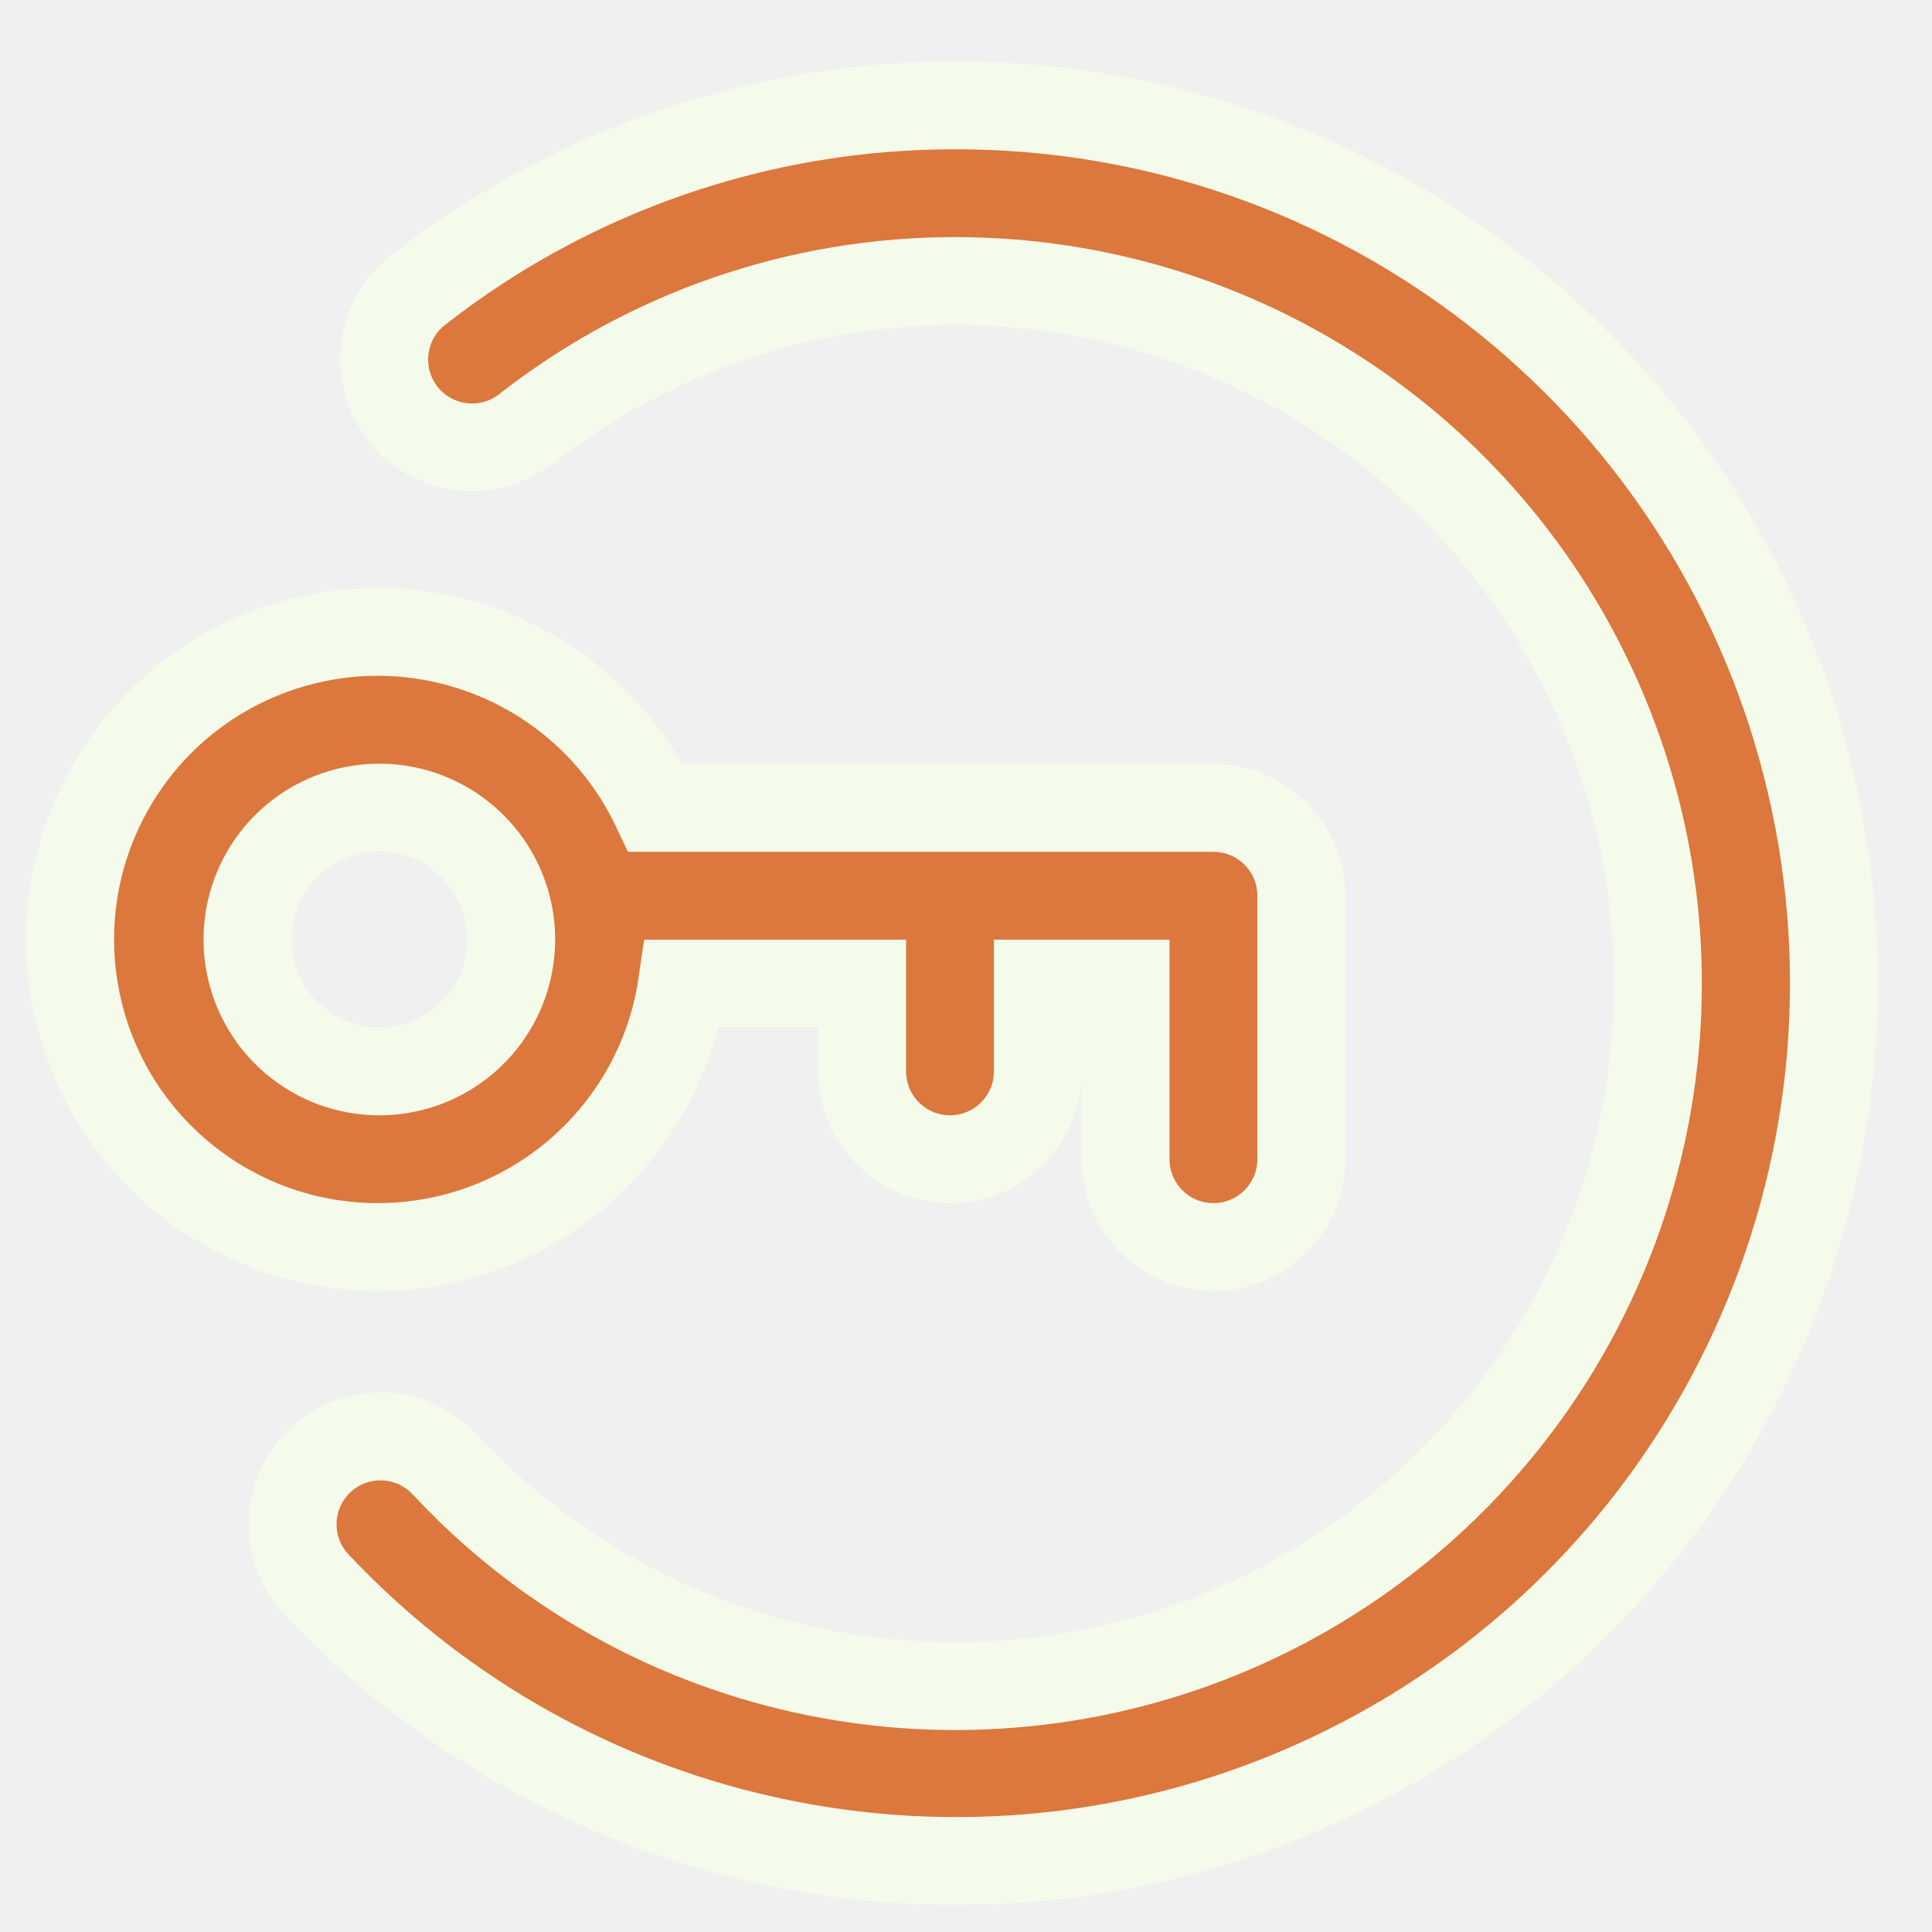
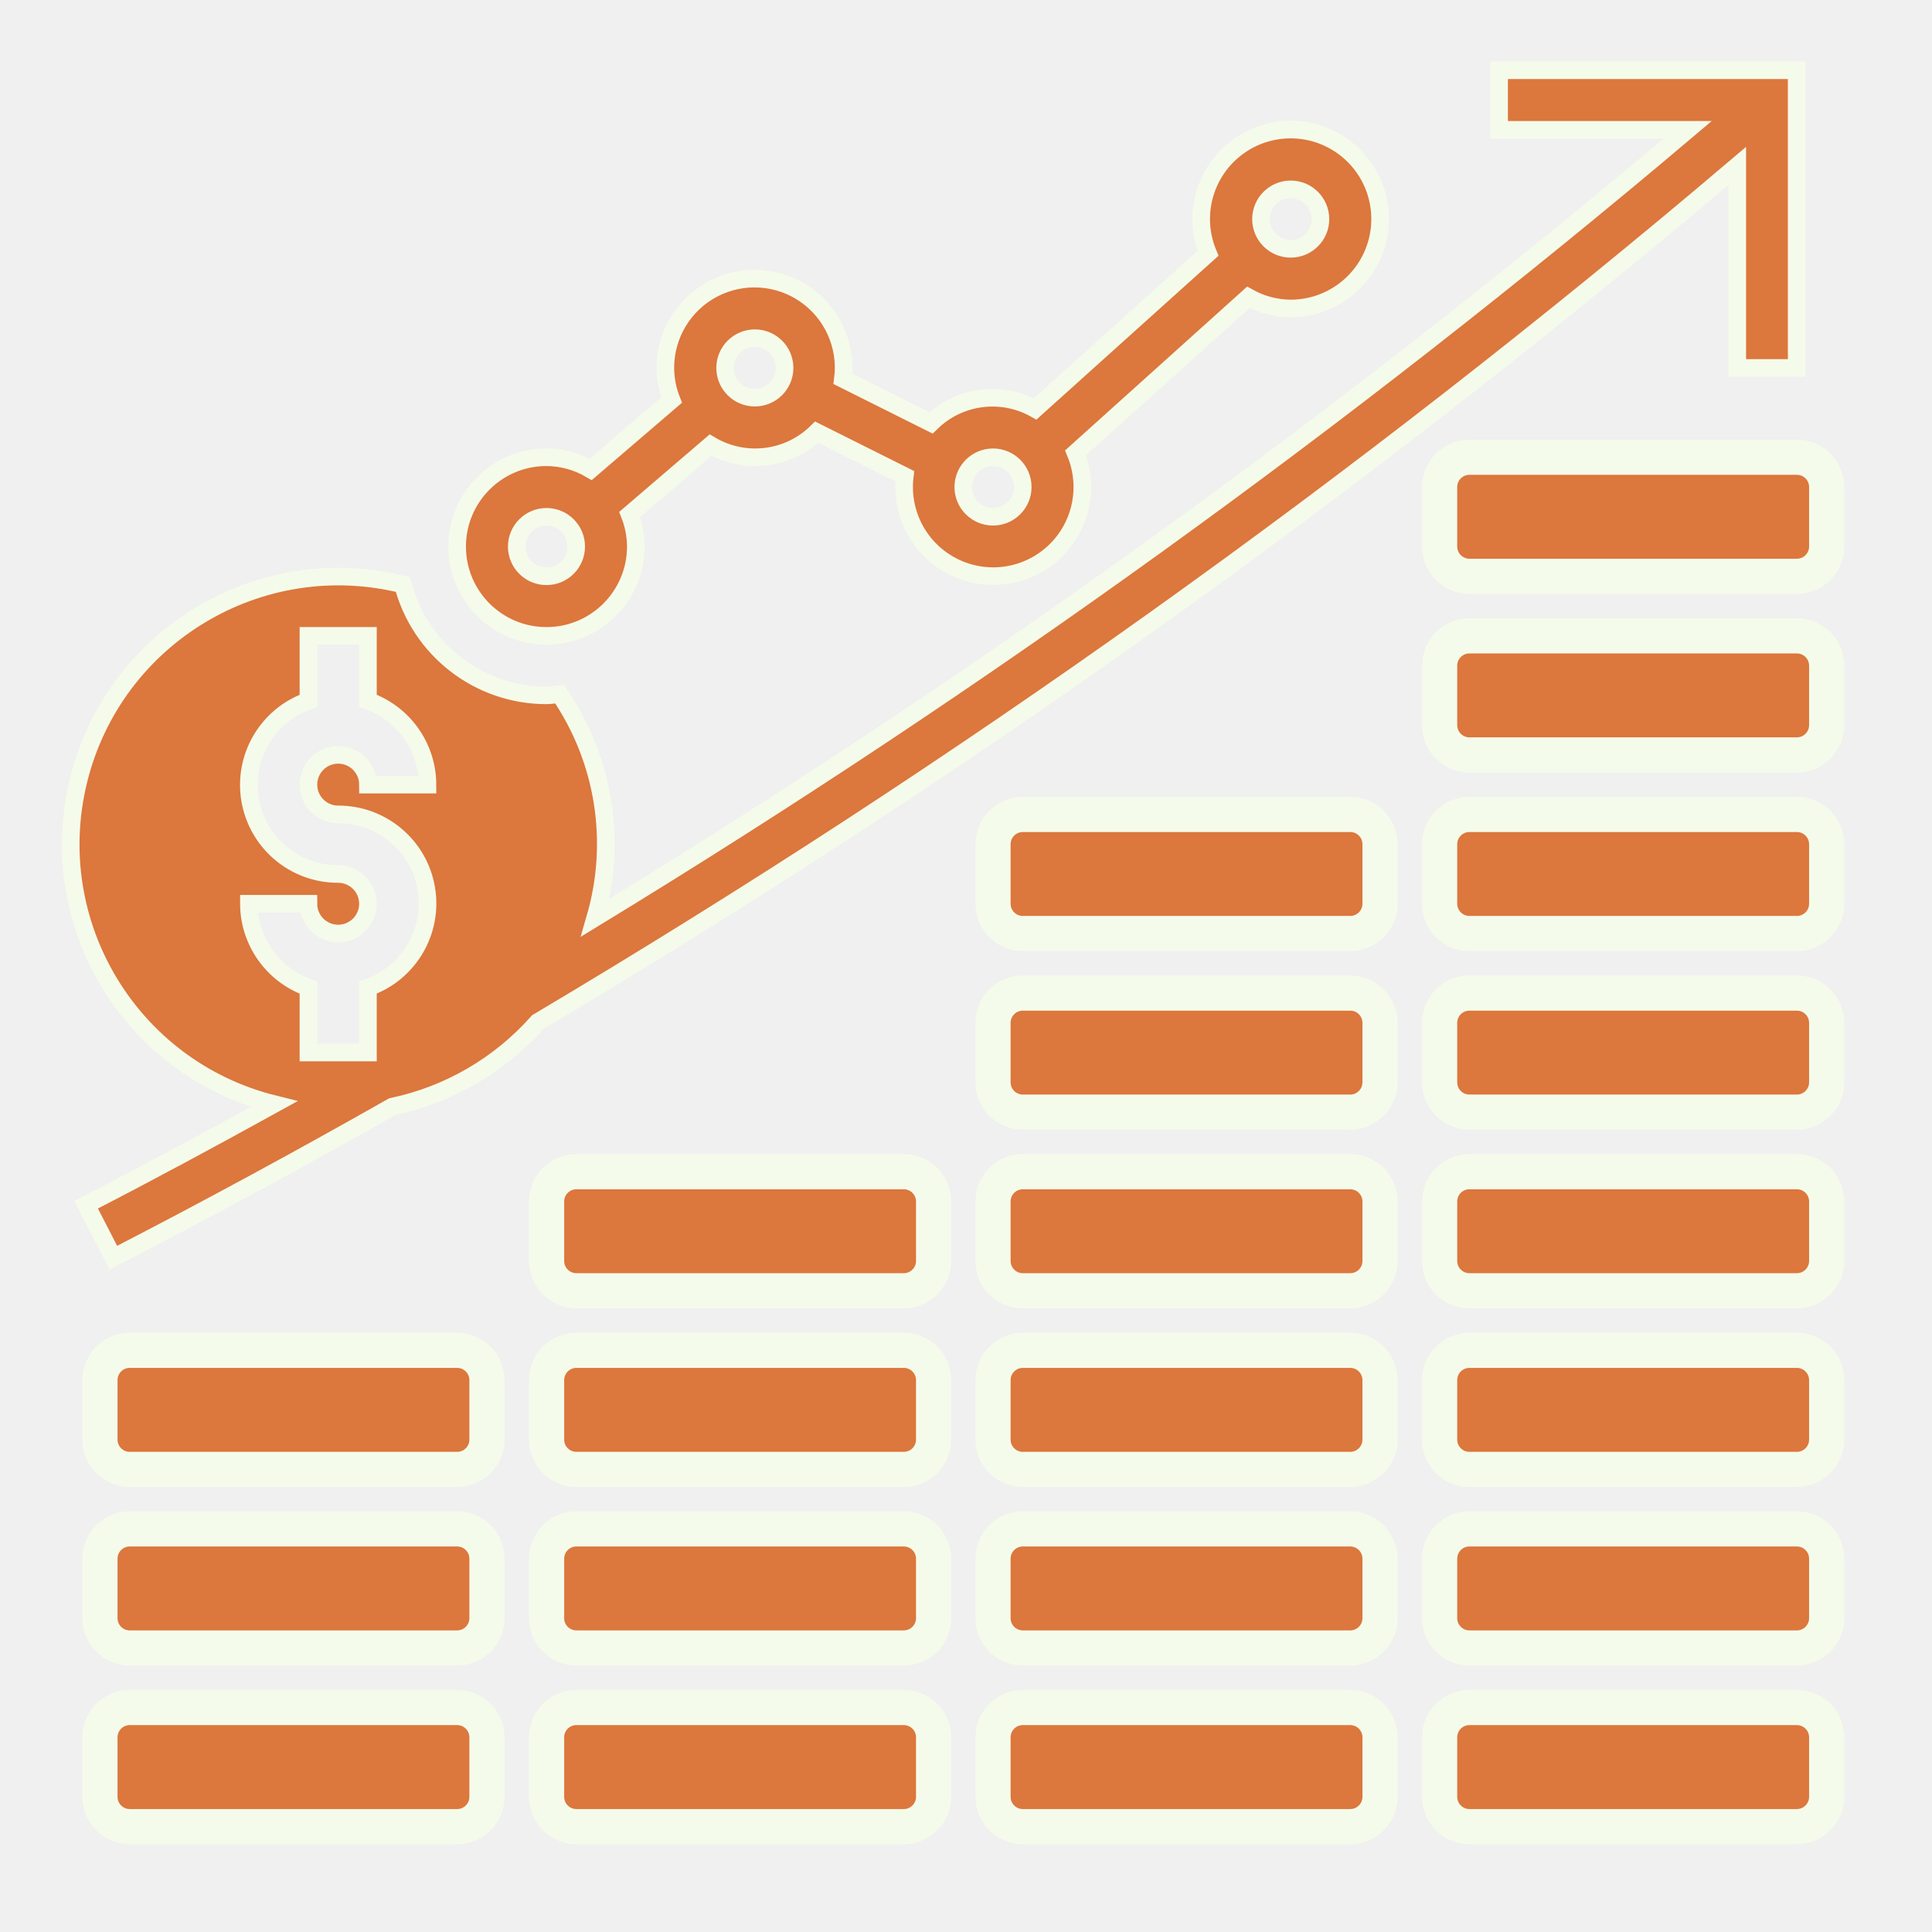
<svg xmlns="http://www.w3.org/2000/svg" width="55" height="55" viewBox="0 0 55 55">
-   <g id="Group_24968" data-name="Group 24968" transform="translate(-191 -1436)">
-     <g id="noun-access-2067178" transform="translate(77.344 1392.332)">
-       <path id="Path_348865" data-name="Path 348865" d="M133.074,196.591H138.2v2.5a2.5,2.5,0,1,0,5,0v-2.5h2.5v5h0a2.5,2.5,0,1,0,5,0v-7.5a2.5,2.5,0,0,0-2.5-2.5H132.323a8.755,8.755,0,1,0,.751,5Zm-12.374-1.25a3.755,3.755,0,1,1,1.1,2.651A3.748,3.748,0,0,1,120.7,195.341Z" transform="translate(0 -124.923)" fill="#dc773d" stroke="#f5fbea" stroke-width="2.5" />
-       <path id="Path_348866" data-name="Path 348866" d="M193.743,46.668a24.751,24.751,0,0,0-15.309,5.261,2.5,2.5,0,1,0,3.067,3.95,19.792,19.792,0,0,1,12.242-4.211A20,20,0,1,1,185.8,90.03a19.794,19.794,0,0,1-6.618-4.681,2.5,2.5,0,0,0-3.643,3.425,24.989,24.989,0,1,0,18.2-42.106Z" transform="translate(-52.873 0)" fill="#dc773d" stroke="#f5fbea" stroke-width="2.5" />
+   <g id="Group_24973" data-name="Group 24973" transform="translate(-1121 -1437)">
+     <g id="noun-cost-2610086" transform="translate(1048.689 1412.75)">
+       <path id="Path_348990" data-name="Path 348990" d="M508.92,507.5H499.6a.848.848,0,0,0-.848.847v1.695a.848.848,0,0,0,.848.848h9.322a.848.848,0,0,0,.847-.848v-1.695A.848.848,0,0,0,508.92,507.5Z" transform="translate(-385.457 -434.64)" fill="#dc773d" stroke="#f5fbea" stroke-width="1" />
+       <path id="Path_348991" data-name="Path 348991" d="M508.92,455H499.6a.848.848,0,0,0-.848.847v1.695a.848.848,0,0,0,.848.847h9.322a.848.848,0,0,0,.847-.847v-1.695A.848.848,0,0,0,508.92,455Z" transform="translate(-385.457 -387.225)" fill="#dc773d" stroke="#f5fbea" stroke-width="1" />
+       <path id="Path_348992" data-name="Path 348992" d="M508.92,402.5H499.6a.848.848,0,0,0-.848.848v1.695a.848.848,0,0,0,.848.847h9.322a.848.848,0,0,0,.847-.847v-1.695A.848.848,0,0,0,508.92,402.5Z" transform="translate(-385.457 -339.809)" fill="#dc773d" stroke="#f5fbea" stroke-width="1" />
+       <path id="Path_348993" data-name="Path 348993" d="M508.92,350H499.6a.848.848,0,0,0-.848.847v1.695a.848.848,0,0,0,.848.847h9.322a.848.848,0,0,0,.847-.847v-1.695A.848.848,0,0,0,508.92,350Z" transform="translate(-385.457 -292.394)" fill="#dc773d" stroke="#f5fbea" stroke-width="1" />
+       <path id="Path_348994" data-name="Path 348994" d="M508.92,297.5H499.6a.848.848,0,0,0-.848.847v1.695a.848.848,0,0,0,.848.847h9.322a.848.848,0,0,0,.847-.847v-1.695A.848.848,0,0,0,508.92,297.5Z" transform="translate(-385.457 -244.979)" fill="#dc773d" stroke="#f5fbea" stroke-width="1" />
+       <path id="Path_348995" data-name="Path 348995" d="M508.92,245H499.6a.848.848,0,0,0-.848.847v1.695a.848.848,0,0,0,.848.847h9.322a.848.848,0,0,0,.847-.847v-1.695A.848.848,0,0,0,508.92,245Z" transform="translate(-385.457 -197.564)" fill="#dc773d" stroke="#f5fbea" stroke-width="1" />
+       <path id="Path_348996" data-name="Path 348996" d="M377.669,507.5h-9.322a.848.848,0,0,0-.847.847v1.695a.848.848,0,0,0,.847.848h9.322a.848.848,0,0,0,.847-.848v-1.695A.848.848,0,0,0,377.669,507.5Z" transform="translate(-266.919 -434.64)" fill="#dc773d" stroke="#f5fbea" stroke-width="1" />
+       <path id="Path_348997" data-name="Path 348997" d="M377.669,455h-9.322a.848.848,0,0,0-.847.847v1.695a.848.848,0,0,0,.847.847h9.322a.848.848,0,0,0,.847-.847v-1.695A.848.848,0,0,0,377.669,455Z" transform="translate(-266.919 -387.225)" fill="#dc773d" stroke="#f5fbea" stroke-width="1" />
+       <path id="Path_348998" data-name="Path 348998" d="M377.669,402.5h-9.322a.848.848,0,0,0-.847.848v1.695a.848.848,0,0,0,.847.847h9.322a.848.848,0,0,0,.847-.847v-1.695A.848.848,0,0,0,377.669,402.5Z" transform="translate(-266.919 -339.809)" fill="#dc773d" stroke="#f5fbea" stroke-width="1" />
+       <path id="Path_348999" data-name="Path 348999" d="M377.669,350h-9.322a.848.848,0,0,0-.847.847v1.695a.848.848,0,0,0,.847.847h9.322a.848.848,0,0,0,.847-.847v-1.695A.848.848,0,0,0,377.669,350Z" transform="translate(-266.919 -292.394)" fill="#dc773d" stroke="#f5fbea" stroke-width="1" />
+       <path id="Path_349000" data-name="Path 349000" d="M246.419,507.5H237.1a.848.848,0,0,0-.847.847v1.695a.848.848,0,0,0,.847.848h9.322a.848.848,0,0,0,.847-.848v-1.695A.848.848,0,0,0,246.419,507.5Z" transform="translate(-148.381 -434.64)" fill="#dc773d" stroke="#f5fbea" stroke-width="1" />
+       <path id="Path_349001" data-name="Path 349001" d="M246.419,455H237.1a.848.848,0,0,0-.847.847v1.695a.848.848,0,0,0,.847.847h9.322a.848.848,0,0,0,.847-.847v-1.695A.848.848,0,0,0,246.419,455Z" transform="translate(-148.381 -387.225)" fill="#dc773d" stroke="#f5fbea" stroke-width="1" />
+       <path id="Path_349002" data-name="Path 349002" d="M115.169,507.5h-9.322a.848.848,0,0,0-.847.847v1.695a.848.848,0,0,0,.847.848h9.322a.848.848,0,0,0,.847-.848v-1.695A.848.848,0,0,0,115.169,507.5Z" transform="translate(-29.843 -434.64)" fill="#dc773d" stroke="#f5fbea" stroke-width="1" />
+       <path id="Path_349003" data-name="Path 349003" d="M115.169,455h-9.322a.848.848,0,0,0-.847.847v1.695a.848.848,0,0,0,.847.847h9.322a.848.848,0,0,0,.847-.847v-1.695A.848.848,0,0,0,115.169,455Z" transform="translate(-29.843 -387.225)" fill="#dc773d" stroke="#f5fbea" stroke-width="1" />
+       <path id="Path_349004" data-name="Path 349004" d="M246.419,402.5H237.1a.848.848,0,0,0-.847.848v1.695a.848.848,0,0,0,.847.847h9.322a.848.848,0,0,0,.847-.847v-1.695A.848.848,0,0,0,246.419,402.5Z" transform="translate(-148.381 -339.809)" fill="#dc773d" stroke="#f5fbea" stroke-width="1" />
+       <path id="Path_349005" data-name="Path 349005" d="M115.169,402.5h-9.322a.848.848,0,0,0-.847.848v1.695a.848.848,0,0,0,.847.847h9.322a.848.848,0,0,0,.847-.847v-1.695A.848.848,0,0,0,115.169,402.5Z" transform="translate(-29.843 -339.809)" fill="#dc773d" stroke="#f5fbea" stroke-width="1" />
+       <path id="Path_349006" data-name="Path 349006" d="M246.419,350H237.1a.848.848,0,0,0-.847.847v1.695a.848.848,0,0,0,.847.847h9.322a.848.848,0,0,0,.847-.847v-1.695A.848.848,0,0,0,246.419,350Z" transform="translate(-148.381 -292.394)" fill="#dc773d" stroke="#f5fbea" stroke-width="1" />
+       <path id="Path_349007" data-name="Path 349007" d="M377.669,297.5h-9.322a.848.848,0,0,0-.847.847v1.695a.848.848,0,0,0,.847.847h9.322a.848.848,0,0,0,.847-.847v-1.695A.848.848,0,0,0,377.669,297.5Z" transform="translate(-266.919 -244.979)" fill="#dc773d" stroke="#f5fbea" stroke-width="1" />
+       <path id="Path_349008" data-name="Path 349008" d="M377.669,245h-9.322a.848.848,0,0,0-.847.847v1.695a.848.848,0,0,0,.847.847h9.322a.848.848,0,0,0,.847-.847v-1.695A.848.848,0,0,0,377.669,245Z" transform="translate(-266.919 -197.564)" fill="#dc773d" stroke="#f5fbea" stroke-width="1" />
+       <path id="Path_349009" data-name="Path 349009" d="M508.92,192.5H499.6a.848.848,0,0,0-.848.847v1.695a.848.848,0,0,0,.848.847h9.322a.848.848,0,0,0,.847-.847v-1.695A.848.848,0,0,0,508.92,192.5Z" transform="translate(-385.457 -150.148)" fill="#dc773d" stroke="#f5fbea" stroke-width="1" />
+       <path id="Path_349010" data-name="Path 349010" d="M508.92,140H499.6a.848.848,0,0,0-.848.847v1.695a.848.848,0,0,0,.848.847h9.322a.848.848,0,0,0,.847-.847v-1.695A.848.848,0,0,0,508.92,140Z" transform="translate(-385.457 -102.733)" fill="#dc773d" stroke="#f5fbea" stroke-width="1" />
+       <path id="Path_349011" data-name="Path 349011" d="M143.71,28.971v5.753H145.4V26.25H136.93v1.695H142.3a248.578,248.578,0,0,1-31.1,22.428,7.553,7.553,0,0,0-1.02-6.365c-.126.012-.248.038-.376.038a4.227,4.227,0,0,1-4.081-3.156,7.62,7.62,0,1,0-3.669,14.792c-1.75.965-3.525,1.925-5.35,2.864l.776,1.507c2.73-1.406,5.378-2.847,7.941-4.3a7.625,7.625,0,0,0,4.14-2.406A250.156,250.156,0,0,0,143.71,28.971Zm-39.83,20.16a2.536,2.536,0,0,1-.847-4.929V42.351h1.695V44.2a2.538,2.538,0,0,1,1.695,2.387h-1.695a.847.847,0,1,0-.847.847,2.536,2.536,0,0,1,.847,4.929v1.851h-1.695V52.365a2.539,2.539,0,0,1-1.695-2.387h1.695a.847.847,0,1,0,.847-.847Z" transform="translate(-21.942)" fill="#dc773d" stroke="#f5fbea" stroke-width="0.5" />
+       <path id="Path_349012" data-name="Path 349012" d="M212.542,58.157a2.545,2.545,0,0,0,2.542-2.542,2.513,2.513,0,0,0-.176-.912l2.307-1.977a2.5,2.5,0,0,0,3.019-.369l2.508,1.254a2.536,2.536,0,1,0,4.859-.664l4.922-4.429a2.5,2.5,0,0,0,1.2.318,2.546,2.546,0,1,0-2.348-1.569l-4.922,4.429a2.491,2.491,0,0,0-2.965.4l-2.508-1.254a2.537,2.537,0,1,0-5.054-.309,2.514,2.514,0,0,0,.176.912L213.8,53.419a2.516,2.516,0,0,0-1.259-.347,2.542,2.542,0,1,0,0,5.085Zm21.186-12.712a.847.847,0,1,1-.847.847A.849.849,0,0,1,233.729,45.445Zm-8.475,7.627a.847.847,0,1,1-.847.847A.849.849,0,0,1,225.254,53.072Zm-6.78-3.39a.847.847,0,1,1-.847.847A.849.849,0,0,1,218.475,49.682Zm-5.932,5.085a.847.847,0,1,1-.847.847A.849.849,0,0,1,212.542,54.767Z" transform="translate(-124.673 -15.805)" fill="#dc773d" stroke="#f5fbea" stroke-width="0.5" />
    </g>
-     <g id="Rectangle_6521" data-name="Rectangle 6521" transform="translate(191 1436)" fill="#fff" stroke="#707070" stroke-width="1" opacity="0">
+     <g id="Rectangle_6526" data-name="Rectangle 6526" transform="translate(1121 1437)" fill="#fff" stroke="#707070" stroke-width="1" opacity="0">
      <rect width="55" height="55" stroke="none" />
      <rect x="0.5" y="0.5" width="54" height="54" fill="none" />
    </g>
  </g>
</svg>
